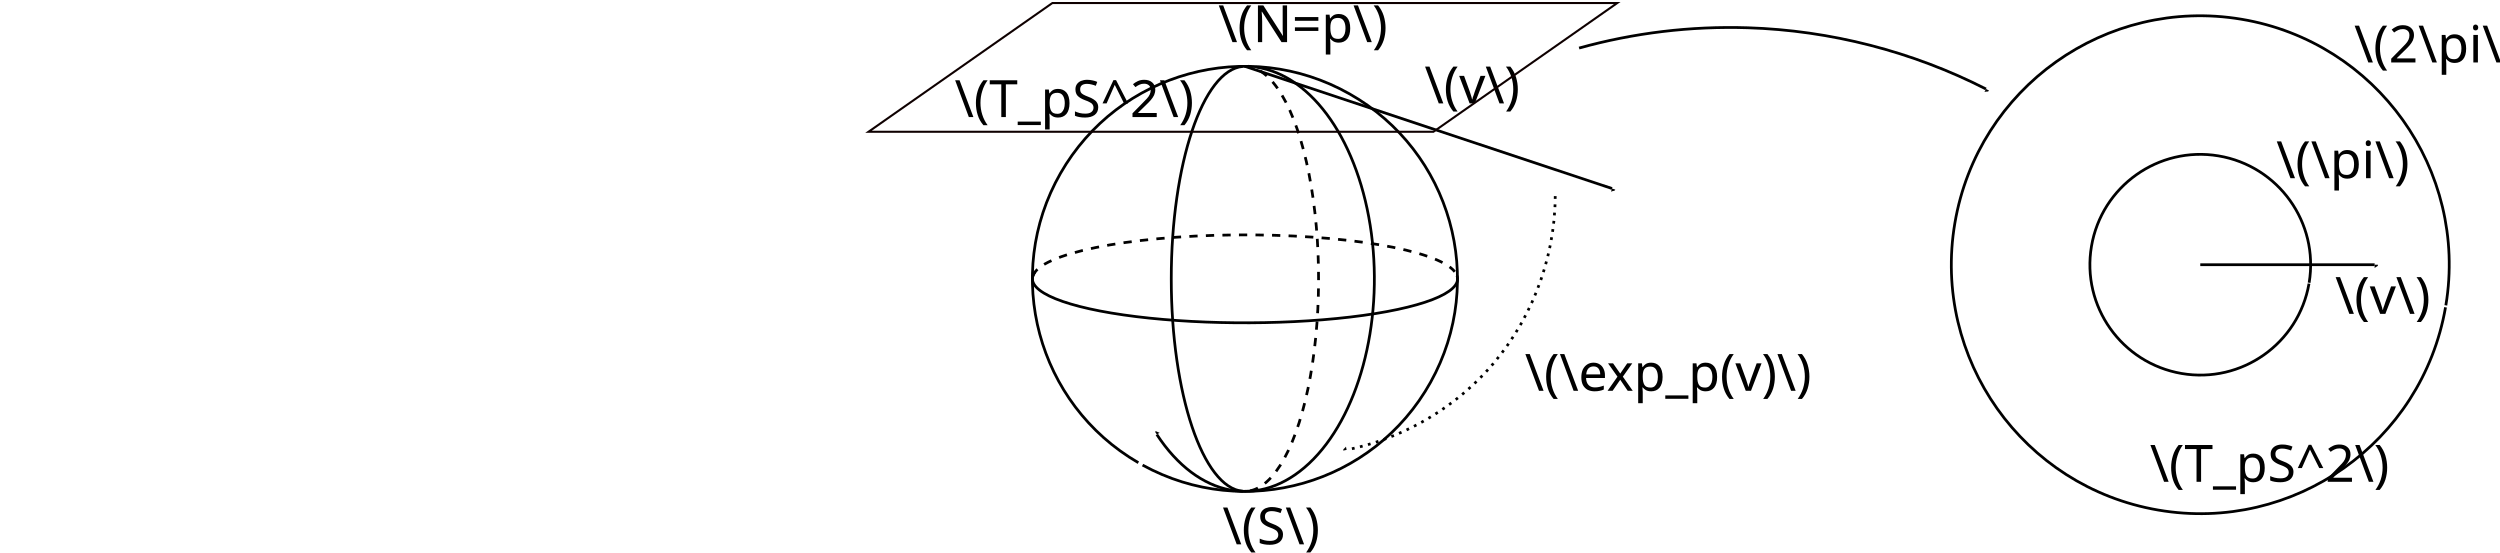
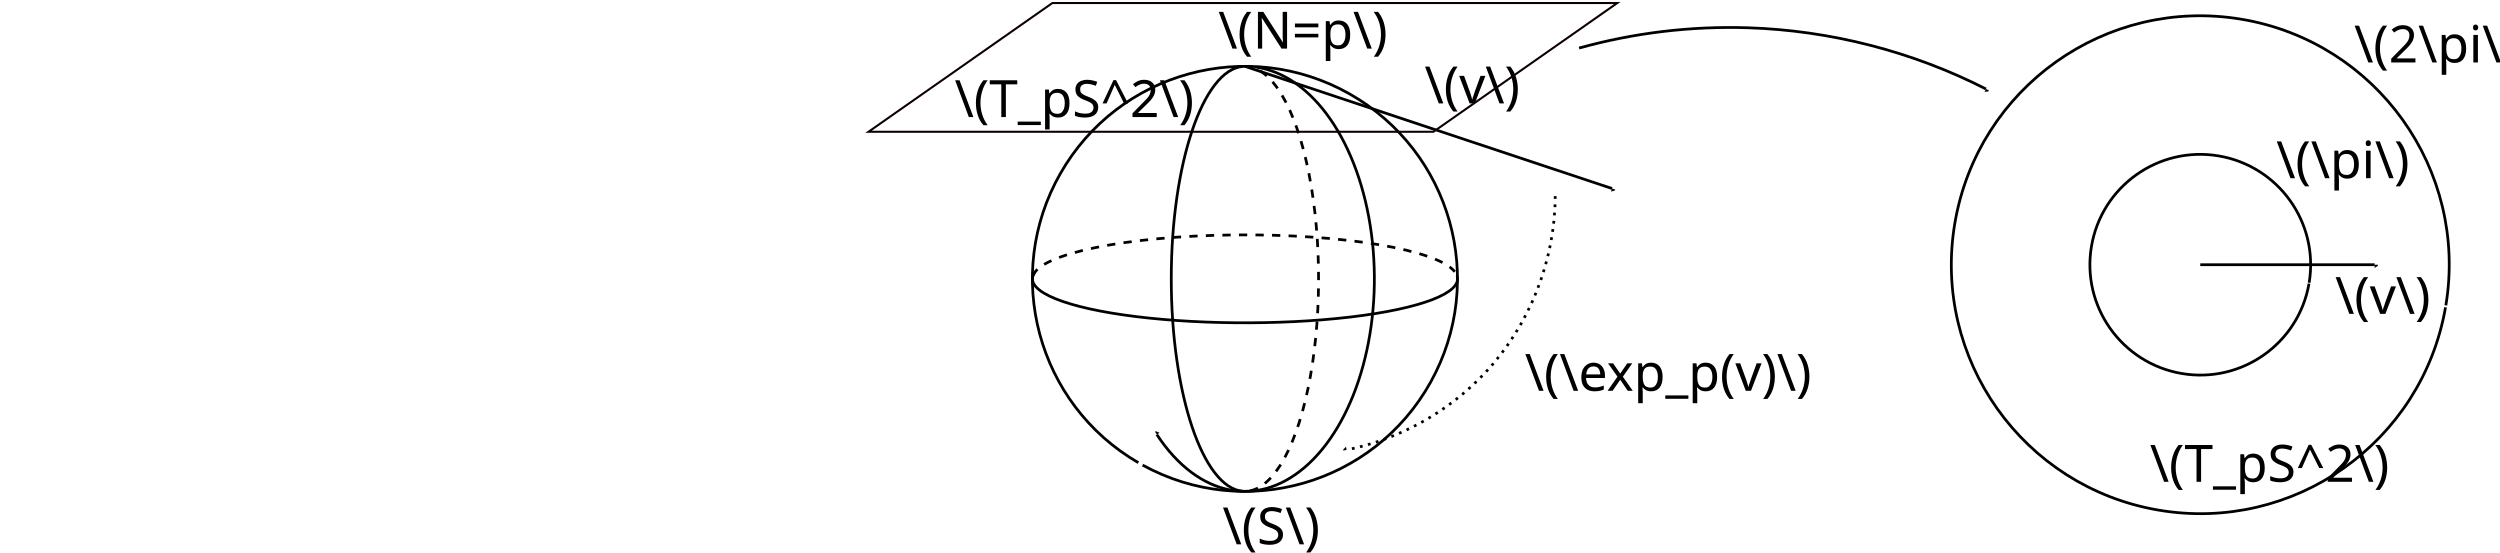
<svg xmlns="http://www.w3.org/2000/svg" width="240mm" height="53mm" viewBox="0 0 240 53" version="1.1" id="svg8">
  <defs id="defs2">
    <marker id="marker-arrow-1" orient="auto-start-reverse" refY="0" refX="0" markerHeight="3" markerWidth="2">
      <g transform="scale(1.393333)" id="g1952">
        <path d="M -1.554,2.072 C -1.425,1.295 0,0.13 0.389,0 0,-0.13 -1.425,-1.295 -1.554,-2.072" style="fill:none;stroke:#000000;stroke-linecap:round;stroke-linejoin:round;stroke-miterlimit:10;stroke-dasharray:none;stroke-opacity:1" id="path1950" />
+ 




0" /&gt;
   </g>
    </marker>
    <marker id="marker-arrow-1-9" orient="auto-start-reverse" refY="0" refX="0" markerHeight="3" markerWidth="2">
      <g transform="scale(1.393333)" id="g7968">
        <path d="M -1.554,2.072 C -1.425,1.295 0,0.13 0.389,0 0,-0.13 -1.425,-1.295 -1.554,-2.072" style="fill:none;stroke:#000000;stroke-linecap:round;stroke-linejoin:round;stroke-miterlimit:10;stroke-dasharray:none;stroke-opacity:1" id="path7966" />


+ 
0" /&gt;
   </g>
    </marker>
    <marker id="marker-arrow-1-3" orient="auto-start-reverse" refY="0" refX="0" markerHeight="3" markerWidth="2">
      <g transform="scale(1.393333)" id="g8061">
        <path d="M -1.554,2.072 C -1.425,1.295 0,0.13 0.389,0 0,-0.13 -1.425,-1.295 -1.554,-2.072" style="fill:none;stroke:#000000;stroke-linecap:round;stroke-linejoin:round;stroke-miterlimit:10;stroke-dasharray:none;stroke-opacity:1" id="path8059" />
+ 


0" /&gt;
   </g>
    </marker>
    <marker id="marker-arrow-1-5" orient="auto-start-reverse" refY="0" refX="0" markerHeight="3" markerWidth="2">
      <g transform="scale(1.393333)" id="g8136">
        <path d="M -1.554,2.072 C -1.425,1.295 0,0.13 0.389,0 0,-0.13 -1.425,-1.295 -1.554,-2.072" style="fill:none;stroke:#000000;stroke-linecap:round;stroke-linejoin:round;stroke-miterlimit:10;stroke-dasharray:none;stroke-opacity:1" id="path8134" />


+ 
0" /&gt;
   </g>
    </marker>
    <marker id="marker-arrow-1-7" orient="auto-start-reverse" refY="0" refX="0" markerHeight="3" markerWidth="2">
      <g transform="scale(1.393333)" id="g8225">
        <path d="M -1.554,2.072 C -1.425,1.295 0,0.13 0.389,0 0,-0.13 -1.425,-1.295 -1.554,-2.072" style="fill:none;stroke:#000000;stroke-linecap:round;stroke-linejoin:round;stroke-miterlimit:10;stroke-dasharray:none;stroke-opacity:1" id="path8223" />
+ 


0" /&gt;
   </g>
    </marker>
    <marker id="marker-arrow-1-2" orient="auto-start-reverse" refY="0" refX="0" markerHeight="3" markerWidth="2">
      <g transform="scale(1.393333)" id="g8283">
        <path d="M -1.554,2.072 C -1.425,1.295 0,0.13 0.389,0 0,-0.13 -1.425,-1.295 -1.554,-2.072" style="fill:none;stroke:#000000;stroke-linecap:round;stroke-linejoin:round;stroke-miterlimit:10;stroke-dasharray:none;stroke-opacity:1" id="path8281" />


+ 
0" /&gt;
   </g>
    </marker>
    <marker id="marker-arrow-1-73" orient="auto-start-reverse" refY="0" refX="0" markerHeight="3" markerWidth="2">
      <g transform="scale(1.393333)" id="g8350">
        <path d="M -1.554,2.072 C -1.425,1.295 0,0.13 0.389,0 0,-0.13 -1.425,-1.295 -1.554,-2.072" style="fill:none;stroke:#000000;stroke-linecap:round;stroke-linejoin:round;stroke-miterlimit:10;stroke-dasharray:none;stroke-opacity:1" id="path8348" />
+ 


0" /&gt;
   </g>
    </marker>
    <marker id="marker-arrow-1-97" orient="auto-start-reverse" refY="0" refX="0" markerHeight="3" markerWidth="2">
      <g transform="scale(1.393333)" id="g8426">
        <path d="M -1.554,2.072 C -1.425,1.295 0,0.13 0.389,0 0,-0.13 -1.425,-1.295 -1.554,-2.072" style="fill:none;stroke:#000000;stroke-linecap:round;stroke-linejoin:round;stroke-miterlimit:10;stroke-dasharray:none;stroke-opacity:1" id="path8424" />


+ 
0" /&gt;
   </g>
    </marker>
    <marker id="marker-arrow-1-58" orient="auto-start-reverse" refY="0" refX="0" markerHeight="3" markerWidth="2">
      <g transform="scale(1.393333)" id="g8517">
        <path d="M -1.554,2.072 C -1.425,1.295 0,0.13 0.389,0 0,-0.13 -1.425,-1.295 -1.554,-2.072" style="fill:none;stroke:#000000;stroke-linecap:round;stroke-linejoin:round;stroke-miterlimit:10;stroke-dasharray:none;stroke-opacity:1" id="path8515" />
+ 


0" /&gt;
   </g>
    </marker>
    <marker id="marker-arrow-1-37" orient="auto-start-reverse" refY="0" refX="0" markerHeight="3" markerWidth="2">
      <g transform="scale(1.393333)" id="g1118">
        <path d="M -1.554,2.072 C -1.425,1.295 0,0.13 0.389,0 0,-0.13 -1.425,-1.295 -1.554,-2.072" style="fill:none;stroke:#000000;stroke-width:{0.6};stroke-linecap:round;stroke-linejoin:round;stroke-miterlimit:10;stroke-dasharray:none;stroke-opacity:1�        inkscape:connector-curvature=" id="path1116" />

+ 
0" /&gt;
   </g>
    </marker>
    <marker id="marker-arrow-1-0" orient="auto-start-reverse" refY="0" refX="0" markerHeight="3" markerWidth="2">
      <g transform="scale(1.393333)" id="g1427">
        <path d="M -1.554,2.072 C -1.425,1.295 0,0.13 0.389,0 0,-0.13 -1.425,-1.295 -1.554,-2.072" style="fill:none;stroke:#000000;stroke-width:{0.6};stroke-linecap:round;stroke-linejoin:round;stroke-miterlimit:10;stroke-dasharray:none;stroke-opacity:1�        inkscape:connector-curvature=" id="path1425" />
+ 

0" /&gt;
   </g>
    </marker>
    <marker id="marker-arrow-1-98" orient="auto-start-reverse" refY="0" refX="0" markerHeight="3" markerWidth="2">
      <g transform="scale(1.393333)" id="g1539">
        <path d="M -1.554,2.072 C -1.425,1.295 0,0.13 0.389,0 0,-0.13 -1.425,-1.295 -1.554,-2.072" style="fill:none;stroke:#000000;stroke-width:{0.6};stroke-linecap:round;stroke-linejoin:round;stroke-miterlimit:10;stroke-dasharray:none;stroke-opacity:1�        inkscape:connector-curvature=" id="path1537" />

+ 
0" /&gt;
   </g>
    </marker>
    <marker id="marker-arrow-1-4" orient="auto-start-reverse" refY="0" refX="0" markerHeight="3" markerWidth="2">
      <g transform="scale(1.393333)" id="g2022">
        <path d="M -1.554,2.072 C -1.425,1.295 0,0.13 0.389,0 0,-0.13 -1.425,-1.295 -1.554,-2.072" style="fill:none;stroke:#000000;stroke-width:{0.6};stroke-linecap:round;stroke-linejoin:round;stroke-miterlimit:10;stroke-dasharray:none;stroke-opacity:1�        inkscape:connector-curvature=" id="path2020" />

+ 
0" /&gt;
   </g>
    </marker>
    <marker id="marker-arrow-1-03" orient="auto-start-reverse" refY="0" refX="0" markerHeight="3" markerWidth="2">
      <g transform="scale(1.393333)" id="g1343">
        <path d="M -1.554,2.072 C -1.425,1.295 0,0.13 0.389,0 0,-0.13 -1.425,-1.295 -1.554,-2.072" style="fill:none;stroke:#000000;stroke-width:{0.6};stroke-linecap:round;stroke-linejoin:round;stroke-miterlimit:10;stroke-dasharray:none;stroke-opacity:1�        inkscape:connector-curvature=" id="path1341" />
+ 
0" /&gt;
   </g>
    </marker>
    <marker id="marker-arrow-1-27" orient="auto-start-reverse" refY="0" refX="0" markerHeight="3" markerWidth="2">
      <g transform="scale(1.393333)" id="g1612">
        <path d="M -1.554,2.072 C -1.425,1.295 0,0.13 0.389,0 0,-0.13 -1.425,-1.295 -1.554,-2.072" style="fill:none;stroke:#000000;stroke-width:{0.6};stroke-linecap:round;stroke-linejoin:round;stroke-miterlimit:10;stroke-dasharray:none;stroke-opacity:1�        inkscape:connector-curvature=" id="path1610" />
+ 
0" /&gt;
   </g>
    </marker>
  </defs>
  <g id="layer1" transform="translate(0,-177)">
    <path style="font-variation-settings:normal;vector-effect:none;fill:none;fill-opacity:1;fill-rule:evenodd;stroke:#000000;stroke-width:0.265;stroke-linecap:butt;stroke-linejoin:miter;stroke-miterlimit:4;stroke-dasharray:none;stroke-dashoffset:0;stroke-opacity:1;-inkscape-stroke:none;marker-start:none;marker-end:none;stop-color:#000000" id="path737" d="m 109.282,221.418 a 20.399,20.399 0 0 1 -7.475,-27.779 20.399,20.399 0 0 1 27.736,-7.633 20.399,20.399 0 0 1 7.791,27.692 20.399,20.399 0 0 1 -27.647,7.949" />
    <path style="font-variation-settings:normal;vector-effect:none;fill:none;fill-opacity:1;fill-rule:evenodd;stroke:#000000;stroke-width:0.265;stroke-linecap:butt;stroke-linejoin:miter;stroke-miterlimit:4;stroke-dasharray:none;stroke-dashoffset:0;stroke-opacity:1;-inkscape-stroke:none;marker-start:none;marker-end:none;stop-color:#000000" id="path806" d="m 139.876,203.468 a 20.407,4.221 0 0 1 -10.272,3.971 20.407,4.221 0 0 1 -21.751,-0.207 20.407,4.221 0 0 1 -8.468,-4.149" />
    <path style="font-variation-settings:normal;vector-effect:none;fill:none;fill-opacity:1;fill-rule:evenodd;stroke:#000000;stroke-width:0.265;stroke-linecap:butt;stroke-linejoin:miter;stroke-miterlimit:4;stroke-dasharray:0.794, 0.794;stroke-dashoffset:0;stroke-opacity:1;-inkscape-stroke:none;marker-start:none;marker-end:none;stop-color:#000000" id="path1013" d="m 99.154,203.503 a 20.407,4.221 0 0 1 19.357,-3.95 20.407,4.221 0 0 1 21.149,3.535" />
-     <text xml:space="preserve" style="font-size:4.939px;line-height:1.25;font-family:sans-serif;-inkscape-font-specification:'sans-serif, Normal';text-decoration-color:#000000;letter-spacing:0px;word-spacing:0px;fill:#000000;stroke-width:0.265;-inkscape-stroke:none;stop-color:#000000" x="116.957" y="181.045" id="text1081">
-       <tspan id="tspan1079" style="stroke-width:0.265" x="116.957" y="181.045">\(N=p\)</tspan>
+     <text xml:space="preserve" style="font-size:4.939px;line-height:1.25;font-family:sans-serif;-inkscape-font-specification:'sans-serif, Normal';text-decoration-color:#000000;letter-spacing:0px;word-spacing:0px;fill:#000000;stroke-width:0.265;-inkscape-stroke:none;stop-color:#000000" x="116.957" y="181.668" id="text1081">
+       <tspan id="tspan1079" style="stroke-width:0.265" x="116.957" y="181.668">\(N=p\)</tspan>
    </text>
    <text xml:space="preserve" style="font-size:4.939px;line-height:1.25;font-family:sans-serif;-inkscape-font-specification:'sans-serif, Normal';text-decoration-color:#000000;letter-spacing:0px;word-spacing:0px;fill:#000000;stroke-width:0.265;-inkscape-stroke:none;stop-color:#000000" x="117.365" y="229.253" id="text1135">
      <tspan id="tspan1133" style="stroke-width:0.265" x="117.365" y="229.253">\(S\)</tspan>
    </text>
    <text xml:space="preserve" style="font-size:4.939px;line-height:1.25;font-family:sans-serif;-inkscape-font-specification:'sans-serif, Normal';text-decoration-color:#000000;letter-spacing:0px;word-spacing:0px;fill:#000000;stroke-width:0.265;-inkscape-stroke:none;stop-color:#000000" x="136.76" y="186.924" id="text1983">
      <tspan id="tspan1981" style="stroke-width:0.265" x="136.76" y="186.924">\(v\)</tspan>
    </text>
    <text xml:space="preserve" style="font-size:4.939px;line-height:1.25;font-family:sans-serif;-inkscape-font-specification:'sans-serif, Normal';text-decoration-color:#000000;letter-spacing:0px;word-spacing:0px;fill:#000000;stroke-width:0.265;-inkscape-stroke:none;stop-color:#000000" x="94.095" y="160.619" id="text2071">
      <tspan id="tspan2069" style="stroke-width:0.265" x="94.095" y="160.619" />
    </text>
    <path style="font-variation-settings:normal;vector-effect:none;fill:none;fill-opacity:1;fill-rule:evenodd;stroke:#000000;stroke-width:0.265;stroke-linecap:butt;stroke-linejoin:miter;stroke-miterlimit:4;stroke-dasharray:0.794, 0.794;stroke-dashoffset:0;stroke-opacity:1;-inkscape-stroke:none;marker-start:none;marker-end:none;stop-color:#000000" id="path1681" d="m 119.475,183.37 a 7.071,20.399 0 0 1 6.186,10.321 7.071,20.399 0 0 1 -0.093,20.614 7.071,20.399 0 0 1 -6.277,9.853" />
    <path style="font-variation-settings:normal;vector-effect:none;fill:none;fill-opacity:1;fill-rule:evenodd;stroke:#000000;stroke-width:0.265;stroke-linecap:butt;stroke-linejoin:miter;stroke-miterlimit:4;stroke-dasharray:none;stroke-dashoffset:0;stroke-opacity:1;-inkscape-stroke:none;marker-start:none;marker-end:none;stop-color:#000000" id="path3282" d="m 119.304,224.16 a 7.071,20.399 0 0 1 -6.862,-20.387 7.071,20.399 0 0 1 6.859,-20.393" />
    <text xml:space="preserve" style="font-size:4.939px;line-height:1.25;font-family:sans-serif;-inkscape-font-specification:'sans-serif, Normal';text-decoration-color:#000000;letter-spacing:0px;word-spacing:0px;fill:#000000;stroke-width:0.265;-inkscape-stroke:none;stop-color:#000000" x="206.39" y="223.249" id="text6286">
      <tspan id="tspan6284" style="stroke-width:0.265" x="206.39" y="223.249">\(T_pS^2\)</tspan>
    </text>
    <text xml:space="preserve" style="font-size:4.939px;line-height:1.25;font-family:sans-serif;-inkscape-font-specification:'sans-serif, Normal';text-decoration-color:#000000;letter-spacing:0px;word-spacing:0px;fill:#000000;stroke-width:0.265;-inkscape-stroke:none;stop-color:#000000" x="91.647" y="188.239" id="text6286-5">
      <tspan id="tspan6284-5" style="stroke-width:0.265" x="91.647" y="188.239">\(T_pS^2\)</tspan>
    </text>
    <path style="font-variation-settings:normal;opacity:1;vector-effect:none;fill:none;fill-opacity:1;fill-rule:evenodd;stroke:#000000;stroke-width:0.265;stroke-linecap:butt;stroke-linejoin:miter;stroke-miterlimit:4;stroke-dasharray:none;stroke-dashoffset:0;stroke-opacity:1;-inkscape-stroke:none;marker-start:none;marker-end:none;stop-color:#000000;stop-opacity:1" id="path7941" d="m 221.664,204.226 a 10.594,10.594 0 0 1 -12.23,8.629 10.594,10.594 0 0 1 -8.653,-12.213 10.594,10.594 0 0 1 12.196,-8.677 10.594,10.594 0 0 1 8.701,12.178" />
    <path style="font-variation-settings:normal;opacity:1;vector-effect:none;fill:none;fill-opacity:1;fill-rule:evenodd;stroke:#000000;stroke-width:0.265;stroke-linecap:butt;stroke-linejoin:miter;stroke-miterlimit:4;stroke-dasharray:none;stroke-dashoffset:0;stroke-opacity:1;-inkscape-stroke:none;marker-start:none;marker-end:none;stop-color:#000000;stop-opacity:1" id="path7943" d="m 234.77,206.502 a 23.896,23.896 0 0 1 -27.586,19.463 23.896,23.896 0 0 1 -19.517,-27.547 23.896,23.896 0 0 1 27.508,-19.572 23.896,23.896 0 0 1 19.627,27.469" />
    <text xml:space="preserve" style="font-size:4.939px;line-height:1.25;font-family:sans-serif;-inkscape-font-specification:'sans-serif, Normal';text-decoration-color:#000000;letter-spacing:0px;word-spacing:0px;fill:#000000;stroke-width:0.265;-inkscape-stroke:none;stop-color:#000000" x="218.523" y="194.105" id="text7947">
      <tspan id="tspan7945" style="stroke-width:0.265" x="218.523" y="194.105">\(\pi\)</tspan>
    </text>
    <text xml:space="preserve" style="font-size:4.939px;line-height:1.25;font-family:sans-serif;-inkscape-font-specification:'sans-serif, Normal';text-decoration-color:#000000;letter-spacing:0px;word-spacing:0px;fill:#000000;stroke-width:0.265;-inkscape-stroke:none;stop-color:#000000" x="225.999" y="182.994" id="text7951">
      <tspan id="tspan7949" style="stroke-width:0.265" x="225.999" y="182.994">\(2\pi\)</tspan>
    </text>
    <path style="fill:none;fill-opacity:1;stroke:#000000;stroke-width:0.265;stroke-linecap:butt;stroke-linejoin:miter;stroke-dasharray:none;stroke-opacity:1;marker-start:none;marker-end:url(#marker-arrow-1)" d="m 211.226,202.413 h 16.739" id="path7953" />
    <text xml:space="preserve" style="font-size:4.939px;line-height:1.25;font-family:sans-serif;-inkscape-font-specification:'sans-serif, Normal';text-decoration-color:#000000;letter-spacing:0px;word-spacing:0px;fill:#000000;stroke-width:0.265;-inkscape-stroke:none;stop-color:#000000" x="224.174" y="207.13" id="text7999">
      <tspan id="tspan7997" style="stroke-width:0.265" x="224.174" y="207.13">\(v\)</tspan>
    </text>
    <path style="fill:none;fill-opacity:1;stroke:#000000;stroke-width:0.265;stroke-linecap:butt;stroke-linejoin:miter;stroke-dasharray:none;stroke-opacity:1;marker-start:none;marker-end:url(#marker-arrow-1)" d="m 119.513,183.37 35.243,11.729" id="path8037" />
    <text xml:space="preserve" style="font-size:4.939px;line-height:1.25;font-family:sans-serif;-inkscape-font-specification:'sans-serif, Normal';text-decoration-color:#000000;letter-spacing:0px;word-spacing:0px;fill:#000000;stroke-width:0.265;-inkscape-stroke:none;stop-color:#000000" x="146.387" y="214.52" id="text8101">
      <tspan id="tspan8099" style="stroke-width:0.265" x="146.387" y="214.52">\(\exp_p(v)\)</tspan>
    </text>
    <path style="font-variation-settings:normal;vector-effect:none;fill:none;fill-opacity:1;fill-rule:evenodd;stroke:#000000;stroke-width:0.265;stroke-linecap:butt;stroke-linejoin:miter;stroke-miterlimit:4;stroke-dasharray:none;stroke-dashoffset:0;stroke-opacity:1;-inkscape-stroke:none;marker-start:none;marker-end:url(#marker-arrow-1);stop-color:#000000" id="path1114" d="m 120.624,183.452 a 12.426,20.399 0 0 1 11.031,15.978 12.426,20.399 0 0 1 -5.986,22.06 12.426,20.399 0 0 1 -14.613,-2.775" />
    <path style="fill:none;fill-opacity:1;stroke:#000000;stroke-width:0.265;stroke-linecap:butt;stroke-linejoin:miter;stroke-dasharray:0.265, 0.529;stroke-opacity:1;marker-start:none;marker-end:url(#marker-arrow-1)" d="m 149.302,195.827 c -0.018,6.227 -2.473,12.415 -6.729,16.96 -3.524,3.764 -8.242,6.391 -13.298,7.404" id="path1331" />
    <rect style="font-variation-settings:normal;opacity:1;vector-effect:none;fill:none;fill-opacity:1;fill-rule:evenodd;stroke:#0e0000;stroke-width:0.349;stroke-linecap:butt;stroke-linejoin:miter;stroke-miterlimit:4;stroke-dasharray:none;stroke-dashoffset:0;stroke-opacity:1;-inkscape-stroke:none;stop-color:#000000;stop-opacity:1" id="rect1787" width="54.228" height="21.544" x="354.214" y="309.09" transform="matrix(1,0,-0.8191403,0.5735932,0,0)" />
    <path style="fill:none;stroke:black;stroke-width:0.265;stroke-linecap:butt;stroke-linejoin:miter;stroke-opacity:1;stroke-dasharray:none;marker-end:url(#marker-arrow-1);fill-opacity:1;marker-start:none" d="m 151.592,181.614 c 5.258,-1.462 10.737,-2.121 16.191,-1.949 7.931,0.25 15.802,2.274 22.87,5.879" id="path1480" />
  </g>
</svg>
